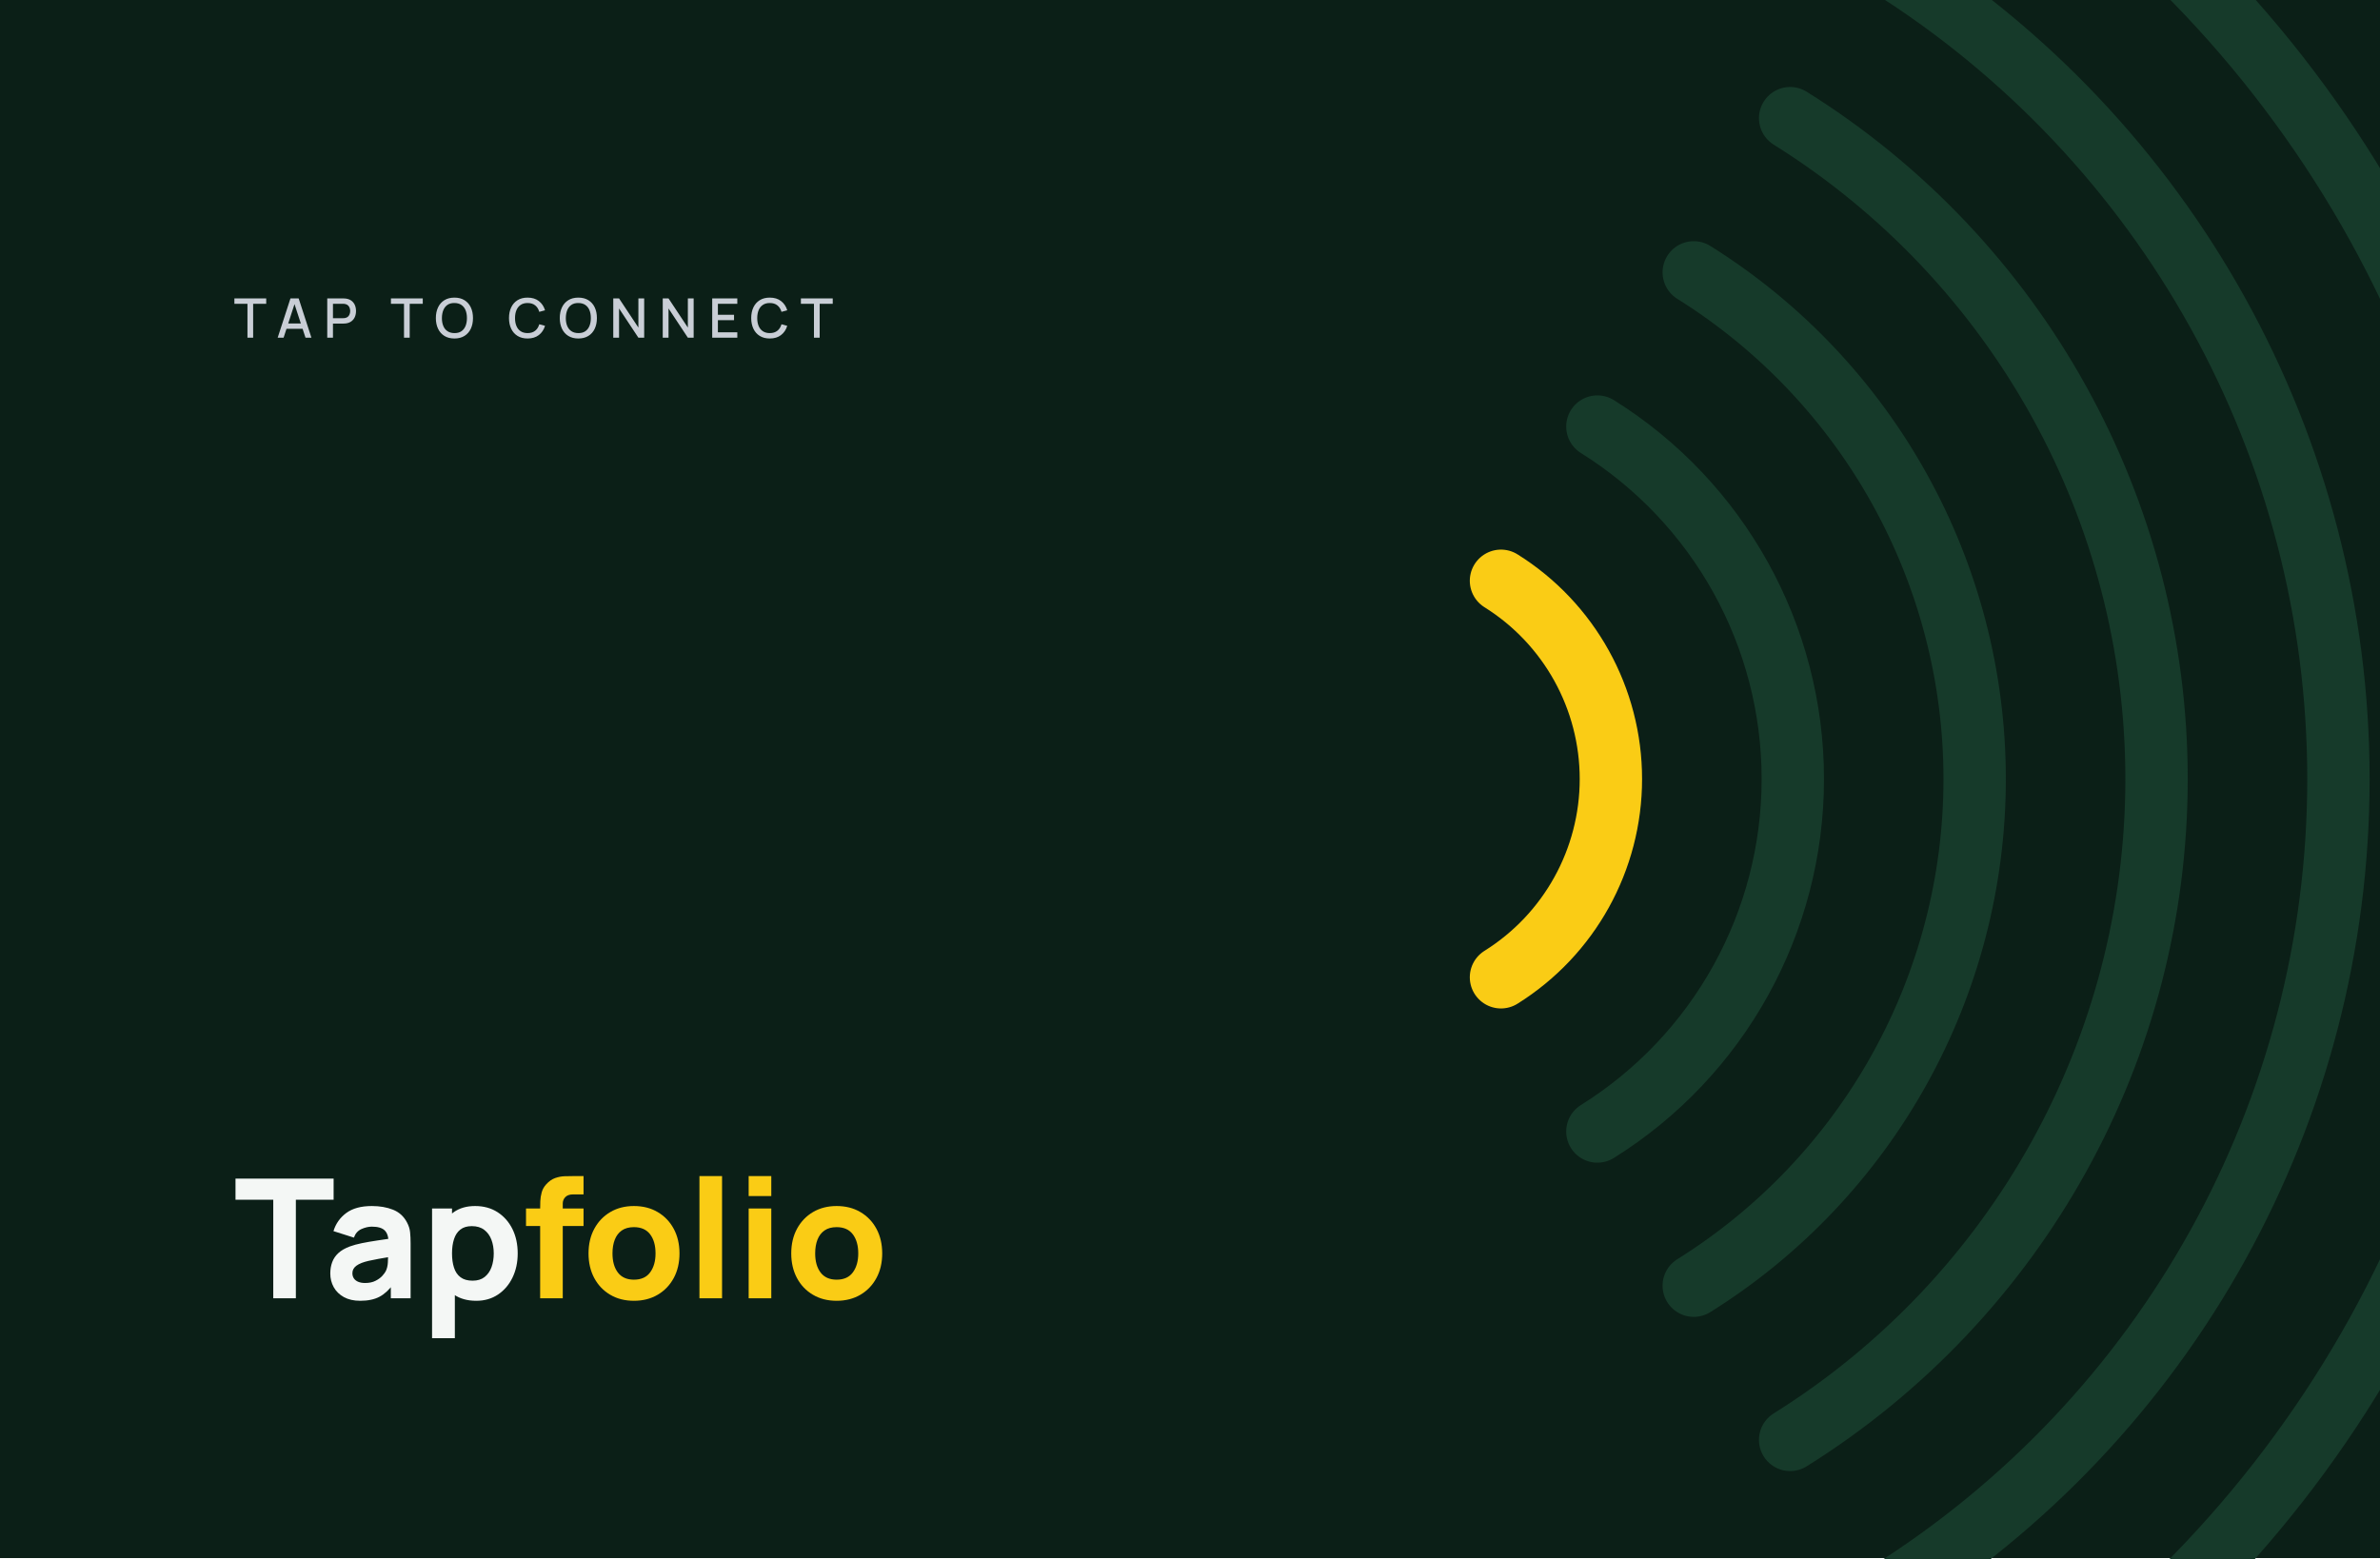
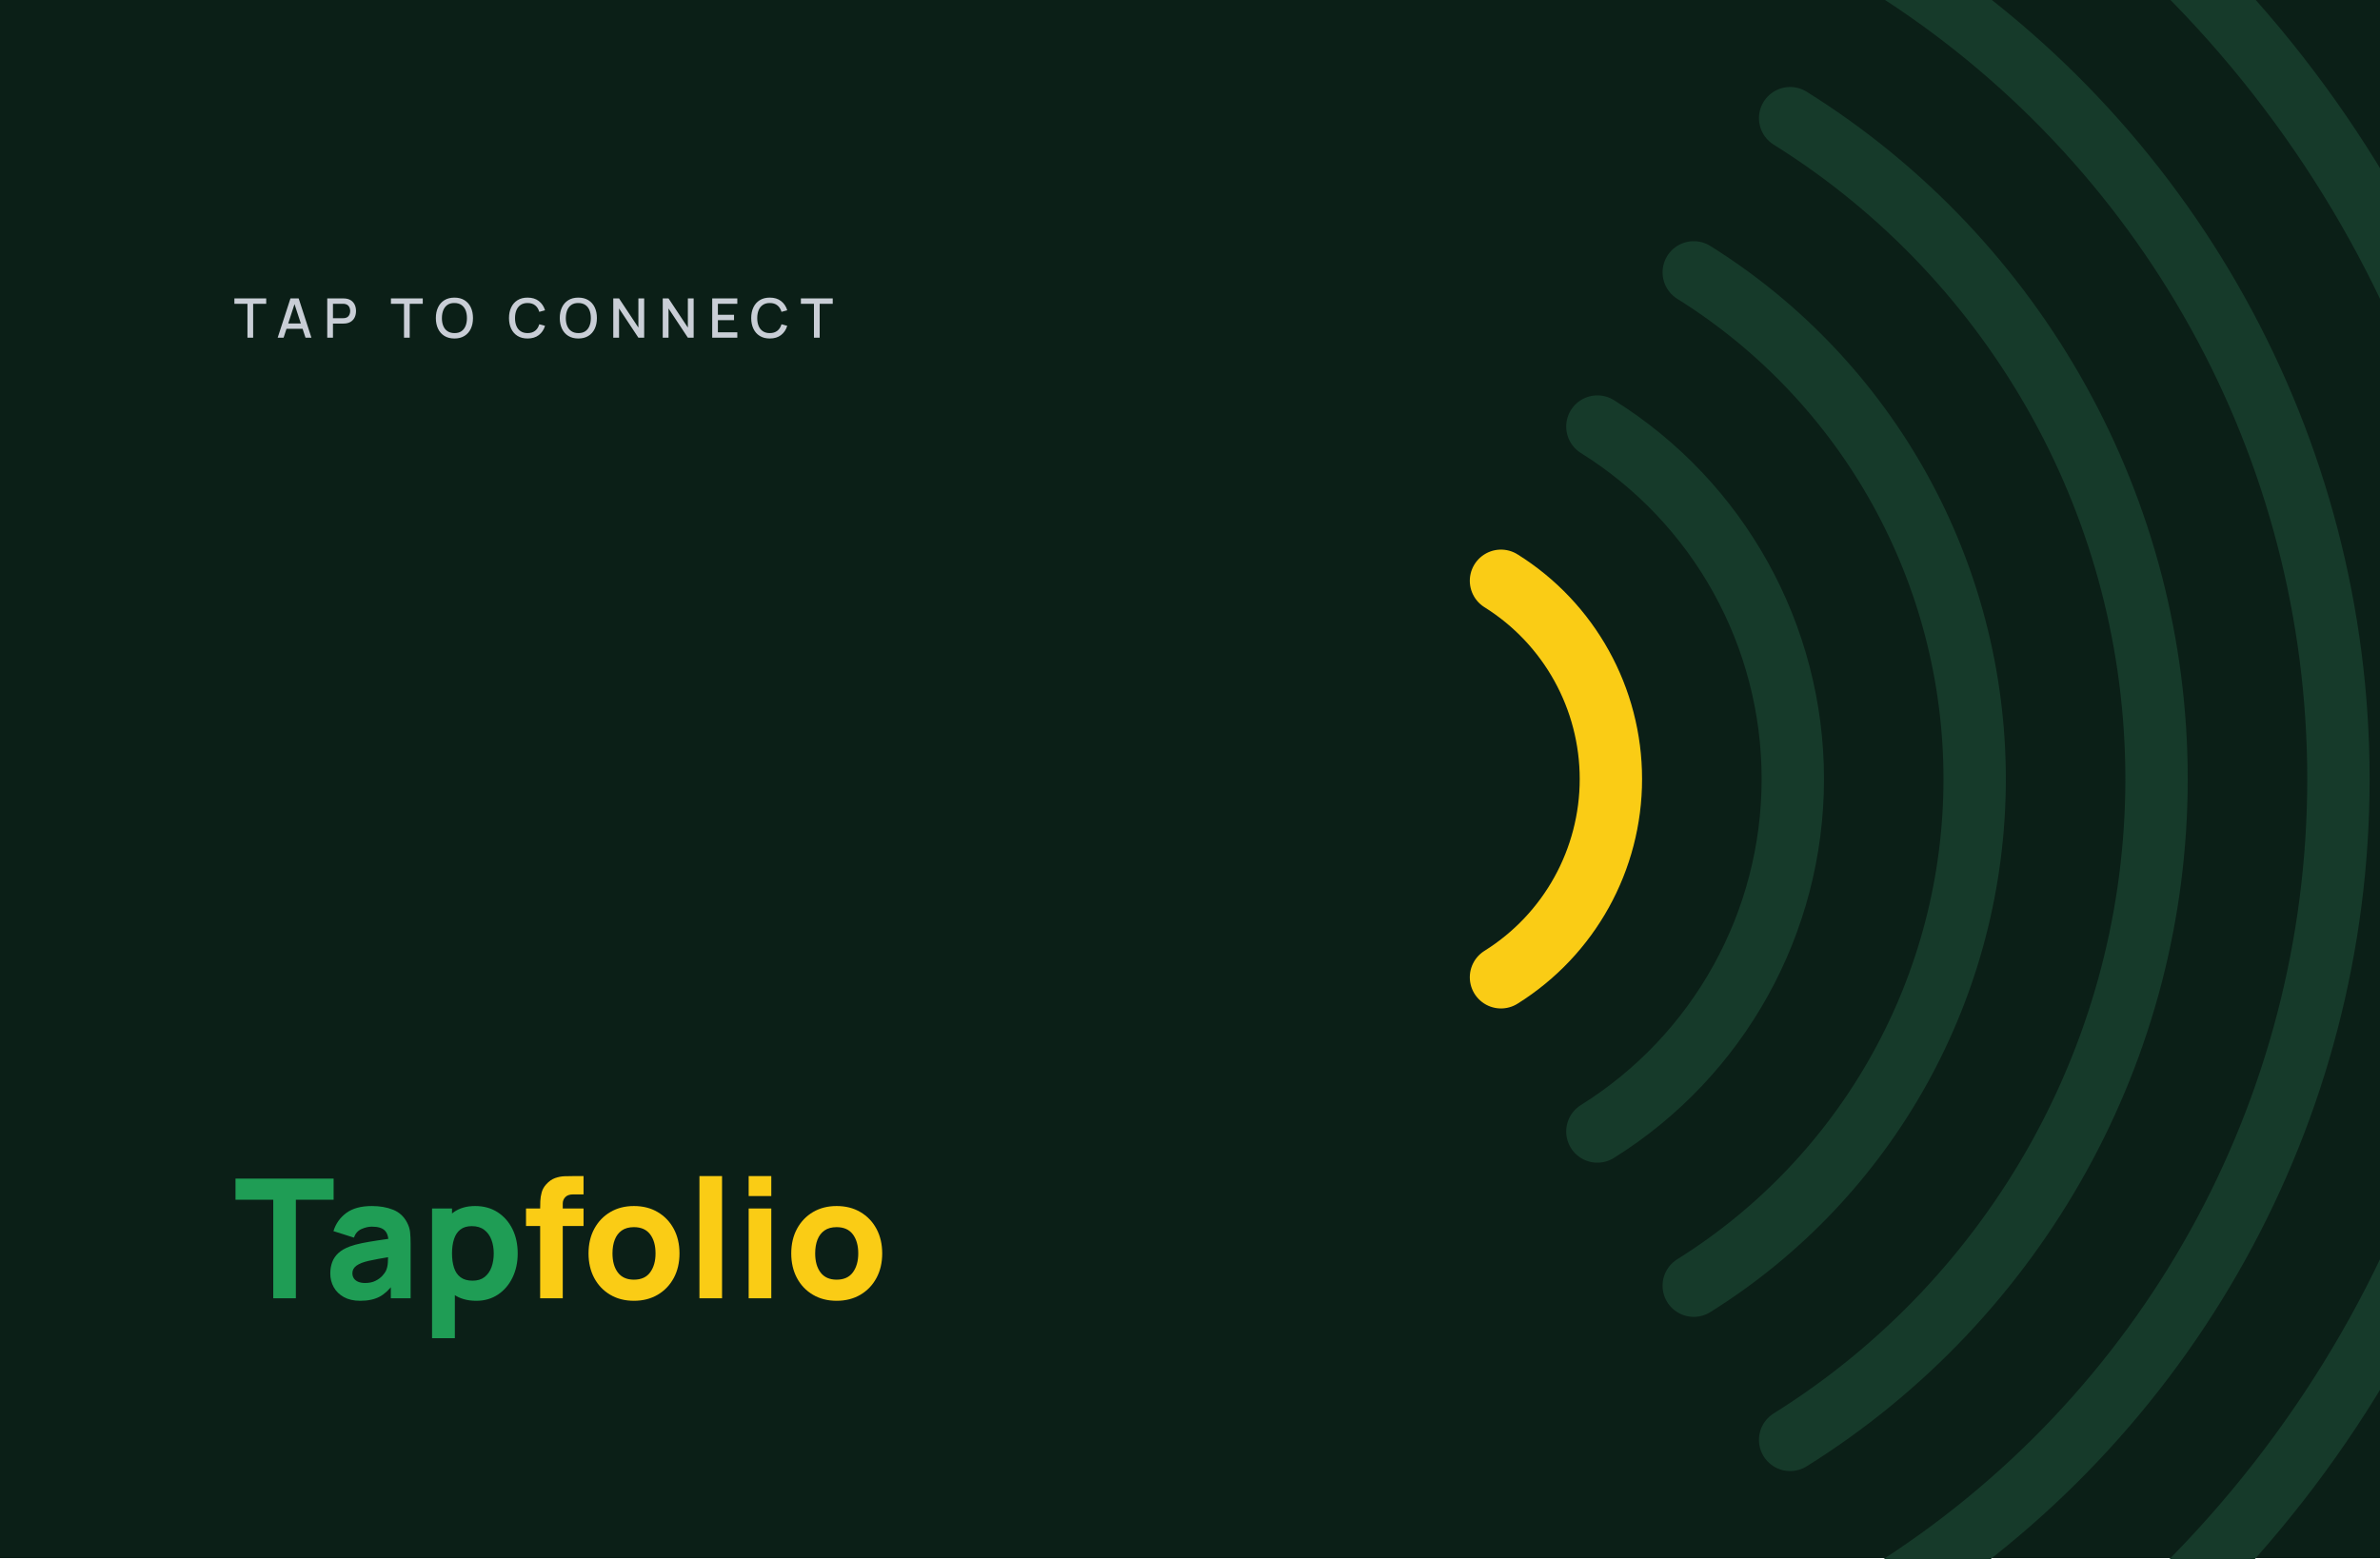
<svg xmlns="http://www.w3.org/2000/svg" width="91.6mm" height="59.98mm" viewBox="0 0 91.6 59.98">
  <g transform="translate(3 3)">
    <rect x="-3" y="-3" width="91.6" height="59.98" rx="0" fill="#0B1F17" />
    <path d="M54.769 19.358A9 9 0 0 1 54.769 34.622" fill="none" stroke="#FACC15" stroke-width="2.4" stroke-linecap="round" />
    <path d="M58.479 13.421A16 16 0 0 1 58.479 40.559" fill="none" stroke="#163A2A" stroke-width="2.4" stroke-linecap="round" />
    <path d="M62.188 7.485A23 23 0 0 1 62.188 46.495" fill="none" stroke="#163A2A" stroke-width="2.4" stroke-linecap="round" />
    <path d="M65.898 1.549A30 30 0 0 1 65.898 52.431" fill="none" stroke="#163A2A" stroke-width="2.4" stroke-linecap="round" />
    <path d="M69.607 -4.388A37 37 0 0 1 69.607 58.368" fill="none" stroke="#163A2A" stroke-width="2.4" stroke-linecap="round" />
    <path d="M73.316 -10.324A44 44 0 0 1 73.316 64.304" fill="none" stroke="#163A2A" stroke-width="2.4" stroke-linecap="round" />
    <path d="M6.743 10L6.524 10L6.524 8.695L6.021 8.695L6.021 8.488L7.246 8.488L7.246 8.695L6.743 8.695M7.915 10L7.687 10L8.179 8.488L8.495 8.488L8.986 10L8.758 10L8.306 8.620L8.363 8.620L7.915 10M8.732 9.659L7.943 9.659L7.943 9.453L8.732 9.453M9.815 10L9.595 10L9.595 8.488L10.206 8.488Q10.228 8.488 10.261 8.490Q10.293 8.491 10.323 8.496Q10.449 8.516 10.533 8.582Q10.618 8.649 10.660 8.749Q10.702 8.850 10.702 8.972Q10.702 9.095 10.660 9.196Q10.618 9.297 10.533 9.363Q10.449 9.429 10.323 9.449Q10.293 9.453 10.260 9.455Q10.227 9.457 10.206 9.457L9.815 9.457L9.815 10M9.815 8.695L9.815 9.249L10.198 9.249Q10.219 9.249 10.245 9.247Q10.270 9.245 10.293 9.240Q10.361 9.224 10.402 9.182Q10.443 9.139 10.460 9.083Q10.478 9.028 10.478 8.972Q10.478 8.916 10.460 8.861Q10.443 8.806 10.402 8.764Q10.361 8.721 10.293 8.705Q10.270 8.699 10.245 8.697Q10.219 8.695 10.198 8.695M12.768 10L12.549 10L12.549 8.695L12.046 8.695L12.046 8.488L13.271 8.488L13.271 8.695L12.768 8.695M14.490 10.031Q14.264 10.031 14.104 9.932Q13.944 9.833 13.860 9.656Q13.775 9.478 13.775 9.244Q13.775 9.010 13.860 8.832Q13.944 8.655 14.104 8.556Q14.264 8.457 14.490 8.457Q14.716 8.457 14.876 8.556Q15.036 8.655 15.120 8.832Q15.204 9.010 15.204 9.244Q15.204 9.478 15.120 9.656Q15.036 9.833 14.876 9.932Q14.716 10.031 14.490 10.031M14.490 9.823Q14.651 9.825 14.758 9.752Q14.864 9.679 14.918 9.548Q14.971 9.417 14.971 9.244Q14.971 9.071 14.918 8.941Q14.864 8.811 14.758 8.739Q14.651 8.666 14.490 8.665Q14.330 8.663 14.223 8.736Q14.117 8.808 14.063 8.939Q14.009 9.071 14.008 9.244Q14.007 9.417 14.061 9.547Q14.114 9.677 14.222 9.749Q14.330 9.822 14.490 9.823M17.305 10.031Q17.079 10.031 16.919 9.932Q16.759 9.833 16.675 9.656Q16.590 9.478 16.590 9.244Q16.590 9.010 16.675 8.832Q16.759 8.655 16.919 8.556Q17.079 8.457 17.305 8.457Q17.567 8.457 17.738 8.589Q17.910 8.721 17.977 8.945L17.755 9.005Q17.711 8.846 17.598 8.756Q17.485 8.665 17.305 8.665Q17.145 8.665 17.038 8.738Q16.931 8.810 16.876 8.941Q16.822 9.071 16.822 9.244Q16.821 9.417 16.875 9.547Q16.929 9.678 17.037 9.750Q17.145 9.823 17.305 9.823Q17.485 9.823 17.598 9.732Q17.711 9.641 17.755 9.483L17.977 9.543Q17.910 9.767 17.738 9.899Q17.567 10.031 17.305 10.031M19.259 10.031Q19.033 10.031 18.873 9.932Q18.713 9.833 18.629 9.656Q18.544 9.478 18.544 9.244Q18.544 9.010 18.629 8.832Q18.713 8.655 18.873 8.556Q19.033 8.457 19.259 8.457Q19.485 8.457 19.645 8.556Q19.805 8.655 19.889 8.832Q19.973 9.010 19.973 9.244Q19.973 9.478 19.889 9.656Q19.805 9.833 19.645 9.932Q19.485 10.031 19.259 10.031M19.259 9.823Q19.420 9.825 19.527 9.752Q19.633 9.679 19.687 9.548Q19.740 9.417 19.740 9.244Q19.740 9.071 19.687 8.941Q19.633 8.811 19.527 8.739Q19.420 8.666 19.259 8.665Q19.099 8.663 18.992 8.736Q18.886 8.808 18.832 8.939Q18.779 9.071 18.777 9.244Q18.776 9.417 18.830 9.547Q18.884 9.677 18.991 9.749Q19.099 9.822 19.259 9.823M20.826 10L20.603 10L20.603 8.488L20.826 8.488L21.570 9.611L21.570 8.488L21.793 8.488L21.793 10L21.570 10L20.826 8.875M22.730 10L22.507 10L22.507 8.488L22.730 8.488L23.474 9.611L23.474 8.488L23.697 8.488L23.697 10L23.474 10L22.730 8.875M25.377 10L24.411 10L24.411 8.488L25.377 8.488L25.377 8.695L24.630 8.695L24.630 9.119L25.251 9.119L25.251 9.326L24.630 9.326L24.630 9.793L25.377 9.793M26.627 10.031Q26.400 10.031 26.241 9.932Q26.081 9.833 25.997 9.656Q25.912 9.478 25.912 9.244Q25.912 9.010 25.997 8.832Q26.081 8.655 26.241 8.556Q26.400 8.457 26.627 8.457Q26.889 8.457 27.060 8.589Q27.232 8.721 27.299 8.945L27.077 9.005Q27.033 8.846 26.920 8.756Q26.807 8.665 26.627 8.665Q26.467 8.665 26.360 8.738Q26.252 8.810 26.198 8.941Q26.144 9.071 26.144 9.244Q26.143 9.417 26.197 9.547Q26.251 9.678 26.359 9.750Q26.467 9.823 26.627 9.823Q26.807 9.823 26.920 9.732Q27.033 9.641 27.077 9.483L27.299 9.543Q27.232 9.767 27.060 9.899Q26.889 10.031 26.627 10.031M28.547 10L28.327 10L28.327 8.695L27.824 8.695L27.824 8.488L29.050 8.488L29.050 8.695L28.547 8.695" fill="#C9CED6" />
-     <path d="M8.387 46.980L7.517 46.980L7.517 43.185L6.064 43.185L6.064 42.372L9.840 42.372L9.840 43.185L8.387 43.185M10.864 47.076Q10.493 47.076 10.235 46.934Q9.978 46.791 9.845 46.553Q9.712 46.314 9.712 46.026Q9.712 45.786 9.786 45.588Q9.859 45.390 10.024 45.238Q10.189 45.086 10.467 44.983Q10.659 44.913 10.925 44.858Q11.190 44.804 11.526 44.754Q11.862 44.705 12.266 44.644L11.952 44.817Q11.952 44.510 11.805 44.366Q11.658 44.222 11.312 44.222Q11.120 44.222 10.912 44.314Q10.704 44.407 10.621 44.644L9.834 44.394Q9.965 43.966 10.326 43.697Q10.688 43.428 11.312 43.428Q11.770 43.428 12.125 43.569Q12.480 43.710 12.662 44.055Q12.765 44.247 12.784 44.439Q12.803 44.631 12.803 44.868L12.803 46.980L12.042 46.980L12.042 46.270L12.150 46.417Q11.898 46.766 11.605 46.921Q11.312 47.076 10.864 47.076M11.050 46.391Q11.290 46.391 11.454 46.306Q11.619 46.222 11.717 46.113Q11.814 46.004 11.850 45.930Q11.917 45.790 11.928 45.602Q11.939 45.415 11.939 45.290L12.195 45.354Q11.808 45.418 11.568 45.462Q11.328 45.505 11.181 45.540Q11.034 45.575 10.922 45.617Q10.794 45.668 10.715 45.727Q10.637 45.786 10.600 45.857Q10.563 45.927 10.563 46.014Q10.563 46.132 10.622 46.217Q10.682 46.302 10.790 46.346Q10.899 46.391 11.050 46.391M15.331 47.076Q14.816 47.076 14.470 46.836Q14.125 46.596 13.950 46.183Q13.776 45.770 13.776 45.252Q13.776 44.734 13.949 44.321Q14.122 43.908 14.458 43.668Q14.794 43.428 15.286 43.428Q15.782 43.428 16.150 43.665Q16.518 43.902 16.722 44.313Q16.925 44.724 16.925 45.252Q16.925 45.770 16.725 46.183Q16.525 46.596 16.166 46.836Q15.808 47.076 15.331 47.076M14.506 48.516L13.629 48.516L13.629 43.524L14.397 43.524L14.397 45.892L14.506 45.892L14.506 48.516M15.190 46.302Q15.472 46.302 15.651 46.161Q15.830 46.020 15.917 45.782Q16.003 45.543 16.003 45.252Q16.003 44.964 15.914 44.726Q15.824 44.487 15.637 44.345Q15.450 44.202 15.158 44.202Q14.886 44.202 14.718 44.334Q14.550 44.465 14.474 44.702Q14.397 44.938 14.397 45.252Q14.397 45.566 14.474 45.802Q14.550 46.039 14.725 46.170Q14.899 46.302 15.190 46.302" fill="#F4F7F5" />
+     <path d="M8.387 46.980L7.517 46.980L7.517 43.185L6.064 43.185L6.064 42.372L9.840 42.372L9.840 43.185L8.387 43.185M10.864 47.076Q10.493 47.076 10.235 46.934Q9.978 46.791 9.845 46.553Q9.712 46.314 9.712 46.026Q9.712 45.786 9.786 45.588Q9.859 45.390 10.024 45.238Q10.189 45.086 10.467 44.983Q10.659 44.913 10.925 44.858Q11.190 44.804 11.526 44.754Q11.862 44.705 12.266 44.644L11.952 44.817Q11.952 44.510 11.805 44.366Q11.658 44.222 11.312 44.222Q11.120 44.222 10.912 44.314Q10.704 44.407 10.621 44.644L9.834 44.394Q9.965 43.966 10.326 43.697Q10.688 43.428 11.312 43.428Q11.770 43.428 12.125 43.569Q12.480 43.710 12.662 44.055Q12.765 44.247 12.784 44.439Q12.803 44.631 12.803 44.868L12.803 46.980L12.042 46.980L12.042 46.270L12.150 46.417Q11.898 46.766 11.605 46.921Q11.312 47.076 10.864 47.076M11.050 46.391Q11.290 46.391 11.454 46.306Q11.619 46.222 11.717 46.113Q11.814 46.004 11.850 45.930Q11.917 45.790 11.928 45.602Q11.939 45.415 11.939 45.290L12.195 45.354Q11.808 45.418 11.568 45.462Q11.328 45.505 11.181 45.540Q11.034 45.575 10.922 45.617Q10.794 45.668 10.715 45.727Q10.637 45.786 10.600 45.857Q10.563 45.927 10.563 46.014Q10.563 46.132 10.622 46.217Q10.682 46.302 10.790 46.346Q10.899 46.391 11.050 46.391M15.331 47.076Q14.816 47.076 14.470 46.836Q14.125 46.596 13.950 46.183Q13.776 45.770 13.776 45.252Q13.776 44.734 13.949 44.321Q14.122 43.908 14.458 43.668Q14.794 43.428 15.286 43.428Q15.782 43.428 16.150 43.665Q16.518 43.902 16.722 44.313Q16.925 44.724 16.925 45.252Q16.925 45.770 16.725 46.183Q16.525 46.596 16.166 46.836Q15.808 47.076 15.331 47.076M14.506 48.516L13.629 48.516L13.629 43.524L14.397 43.524L14.397 45.892L14.506 45.892L14.506 48.516M15.190 46.302Q15.472 46.302 15.651 46.161Q15.830 46.020 15.917 45.782Q16.003 45.543 16.003 45.252Q16.003 44.964 15.914 44.726Q15.824 44.487 15.637 44.345Q15.450 44.202 15.158 44.202Q14.886 44.202 14.718 44.334Q14.550 44.465 14.474 44.702Q14.397 44.938 14.397 45.252Q14.397 45.566 14.474 45.802Q14.550 46.039 14.725 46.170Q14.899 46.302 15.190 46.302" fill="#1F9D55" />
    <path d="M18.659 46.980L17.789 46.980L17.789 43.537Q17.789 43.406 17.795 43.239Q17.802 43.073 17.848 42.903Q17.894 42.734 18.019 42.596Q18.179 42.417 18.366 42.351Q18.554 42.286 18.730 42.281Q18.906 42.276 19.030 42.276L19.459 42.276L19.459 42.980L19.062 42.980Q18.858 42.980 18.758 43.084Q18.659 43.188 18.659 43.332L18.659 46.980M19.459 44.196L17.245 44.196L17.245 43.524L19.459 43.524M21.398 47.076Q20.877 47.076 20.483 46.842Q20.090 46.609 19.870 46.198Q19.651 45.786 19.651 45.252Q19.651 44.711 19.875 44.300Q20.099 43.889 20.493 43.658Q20.886 43.428 21.398 43.428Q21.920 43.428 22.315 43.662Q22.710 43.895 22.931 44.306Q23.152 44.718 23.152 45.252Q23.152 45.790 22.930 46.201Q22.707 46.612 22.312 46.844Q21.917 47.076 21.398 47.076M21.398 46.263Q21.818 46.263 22.024 45.980Q22.230 45.697 22.230 45.252Q22.230 44.791 22.021 44.516Q21.811 44.241 21.398 44.241Q21.114 44.241 20.931 44.369Q20.749 44.497 20.661 44.724Q20.573 44.951 20.573 45.252Q20.573 45.716 20.782 45.990Q20.992 46.263 21.398 46.263M24.790 46.980L23.920 46.980L23.920 42.276L24.790 42.276M26.685 43.044L25.814 43.044L25.814 42.276L26.685 42.276L26.685 43.044M26.685 46.980L25.814 46.980L25.814 43.524L26.685 43.524M29.200 47.076Q28.678 47.076 28.285 46.842Q27.891 46.609 27.672 46.198Q27.453 45.786 27.453 45.252Q27.453 44.711 27.677 44.300Q27.901 43.889 28.294 43.658Q28.688 43.428 29.200 43.428Q29.722 43.428 30.117 43.662Q30.512 43.895 30.733 44.306Q30.954 44.718 30.954 45.252Q30.954 45.790 30.731 46.201Q30.509 46.612 30.114 46.844Q29.718 47.076 29.200 47.076M29.200 46.263Q29.619 46.263 29.826 45.980Q30.032 45.697 30.032 45.252Q30.032 44.791 29.822 44.516Q29.613 44.241 29.200 44.241Q28.915 44.241 28.733 44.369Q28.550 44.497 28.462 44.724Q28.374 44.951 28.374 45.252Q28.374 45.716 28.584 45.990Q28.794 46.263 29.200 46.263" fill="#FACC15" />
  </g>
</svg>
